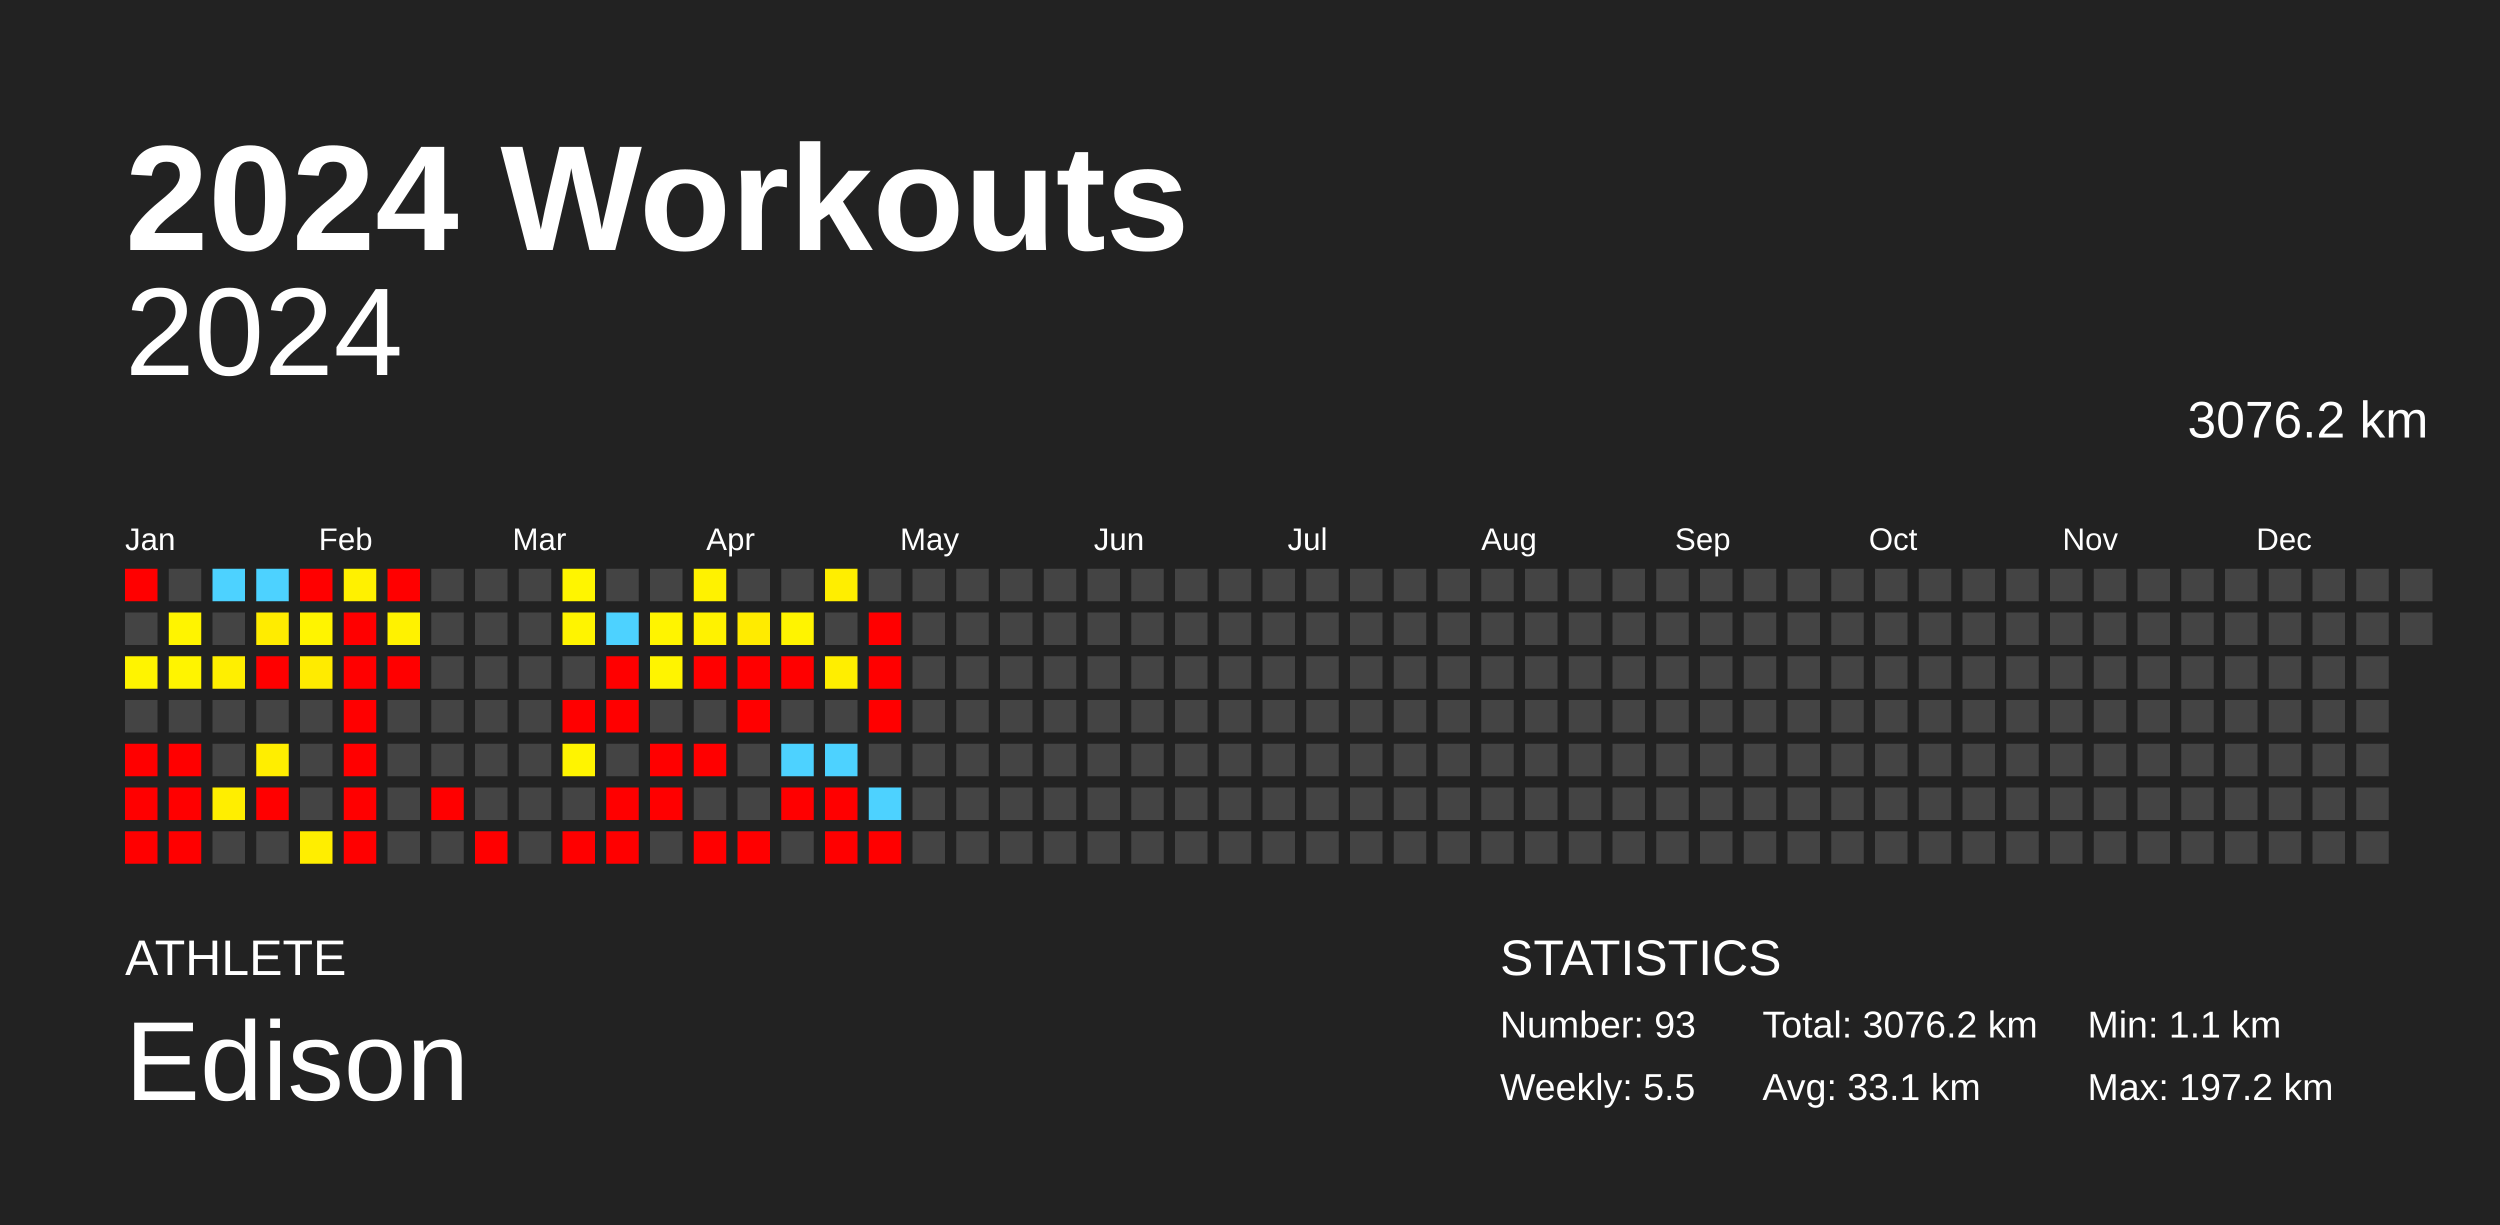
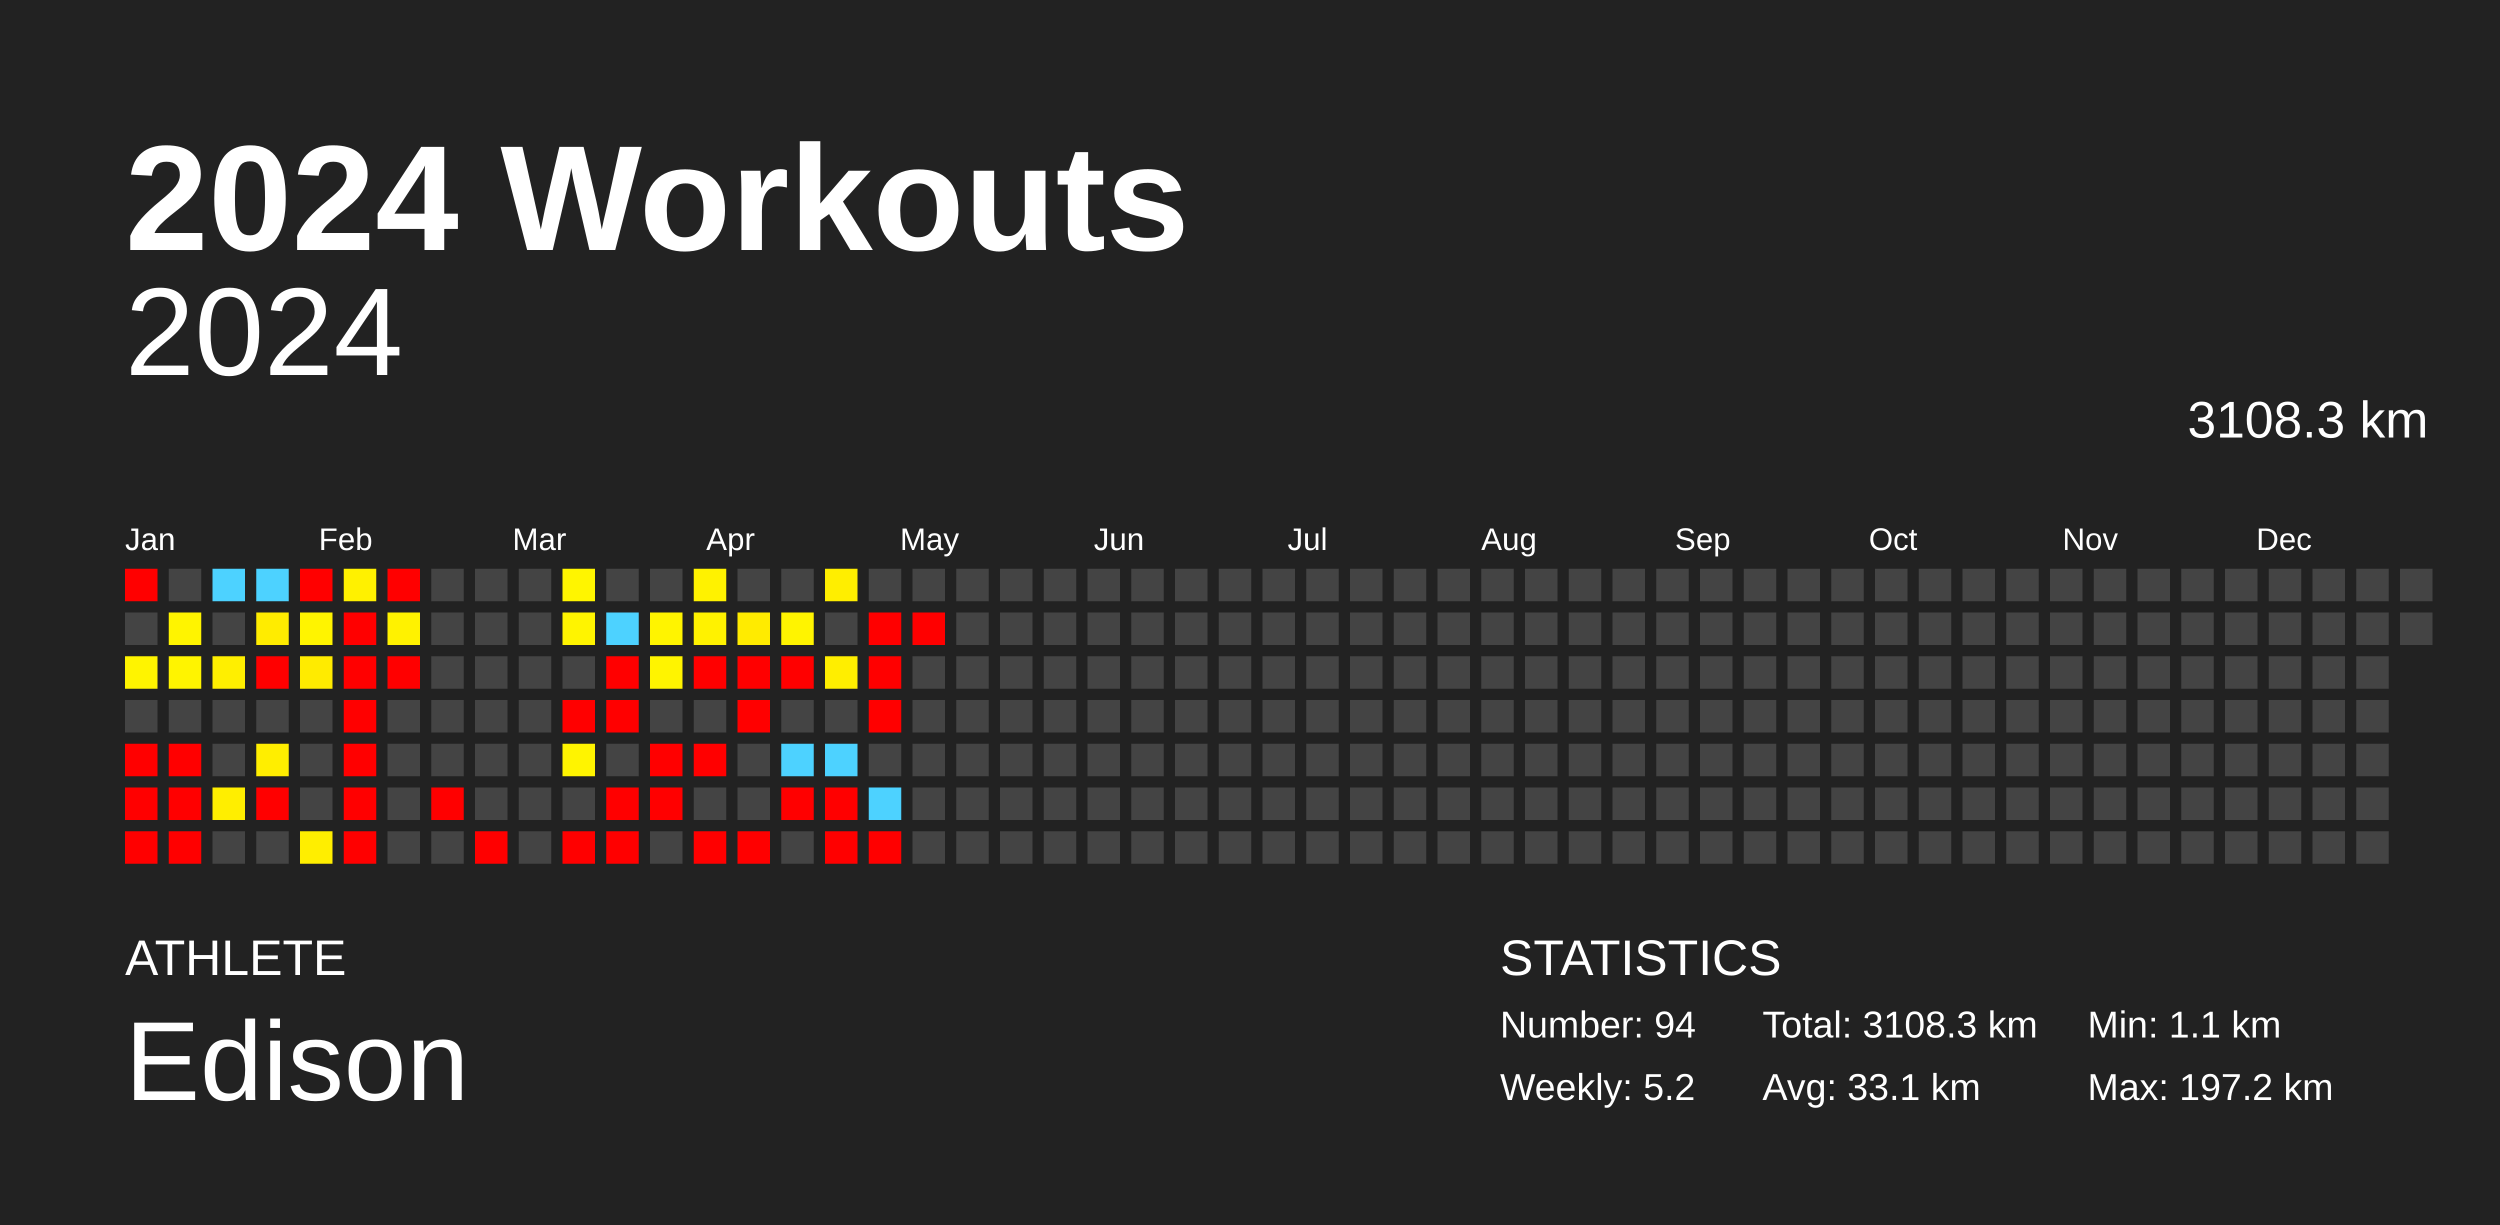
<svg xmlns="http://www.w3.org/2000/svg" baseProfile="full" height="98mm" version="1.1" viewBox="0,0,200,98" width="200mm">
  <defs />
  <rect fill="#222222" height="98" width="200" x="0" y="0" />
  <text fill="#FFFFFF" style="font-size:12px; font-family:Arial; font-weight:bold;" x="10" y="20">2024 Workouts</text>
  <text fill="#FFFFFF" style="font-size:4px; font-family:Arial" x="10" y="78">ATHLETE</text>
  <text fill="#FFFFFF" style="font-size:9px; font-family:Arial" x="10" y="88">Edison</text>
  <text fill="#FFFFFF" style="font-size:4px; font-family:Arial" x="120" y="78">STATISTICS</text>
-   <text fill="#FFFFFF" style="font-size:3px; font-family:Arial" x="120" y="83">Number: 93</text>
-   <text fill="#FFFFFF" style="font-size:3px; font-family:Arial" x="120" y="88">Weekly: 5.5</text>
-   <text fill="#FFFFFF" style="font-size:3px; font-family:Arial" x="141" y="83">Total: 3076.2 km</text>
+   <text fill="#FFFFFF" style="font-size:3px; font-family:Arial" x="120" y="83">Number: 94</text>
+   <text fill="#FFFFFF" style="font-size:3px; font-family:Arial" x="120" y="88">Weekly: 5.2</text>
+   <text fill="#FFFFFF" style="font-size:3px; font-family:Arial" x="141" y="83">Total: 3108.3 km</text>
  <text fill="#FFFFFF" style="font-size:3px; font-family:Arial" x="141" y="88">Avg: 33.1 km</text>
  <text fill="#FFFFFF" style="font-size:3px; font-family:Arial" x="167" y="83">Min: 1.1 km</text>
  <text fill="#FFFFFF" style="font-size:3px; font-family:Arial" x="167" y="88">Max: 197.2 km</text>
  <text alignment-baseline="hanging" fill="#FFFFFF" style="font-size:10.0px; font-family:Arial;" x="10" y="30">2024</text>
-   <text alignment-baseline="hanging" fill="#FFFFFF" style="font-size:4.125px; font-family:Arial;" x="175" y="35">3076.2 km</text>
+   <text alignment-baseline="hanging" fill="#FFFFFF" style="font-size:4.125px; font-family:Arial;" x="175" y="35">3108.3 km</text>
  <text fill="#FFFFFF" style="font-size:2.5px; font-family:Arial" x="10.0" y="44">Jan</text>
  <text fill="#FFFFFF" style="font-size:2.5px; font-family:Arial" x="25.5" y="44">Feb</text>
  <text fill="#FFFFFF" style="font-size:2.5px; font-family:Arial" x="41.0" y="44">Mar</text>
  <text fill="#FFFFFF" style="font-size:2.5px; font-family:Arial" x="56.5" y="44">Apr</text>
  <text fill="#FFFFFF" style="font-size:2.5px; font-family:Arial" x="72.0" y="44">May</text>
  <text fill="#FFFFFF" style="font-size:2.5px; font-family:Arial" x="87.5" y="44">Jun</text>
  <text fill="#FFFFFF" style="font-size:2.5px; font-family:Arial" x="103.0" y="44">Jul</text>
  <text fill="#FFFFFF" style="font-size:2.5px; font-family:Arial" x="118.5" y="44">Aug</text>
  <text fill="#FFFFFF" style="font-size:2.5px; font-family:Arial" x="134.0" y="44">Sep</text>
  <text fill="#FFFFFF" style="font-size:2.5px; font-family:Arial" x="149.5" y="44">Oct</text>
  <text fill="#FFFFFF" style="font-size:2.5px; font-family:Arial" x="165.0" y="44">Nov</text>
  <text fill="#FFFFFF" style="font-size:2.5px; font-family:Arial" x="180.5" y="44">Dec</text>
  <rect fill="red" height="2.6" width="2.6" x="10.0" y="45.5" />
  <rect fill="#444444" height="2.6" width="2.6" x="10.0" y="49.0" />
  <rect fill="#fff400" height="2.6" width="2.6" x="10.0" y="52.5" />
  <rect fill="#444444" height="2.6" width="2.6" x="10.0" y="56.0" />
  <rect fill="red" height="2.6" width="2.6" x="10.0" y="59.5" />
  <rect fill="red" height="2.6" width="2.6" x="10.0" y="63.0" />
  <rect fill="red" height="2.6" width="2.6" x="10.0" y="66.5" />
  <rect fill="#444444" height="2.6" width="2.6" x="13.5" y="45.5" />
  <rect fill="#fff400" height="2.6" width="2.6" x="13.5" y="49.0" />
  <rect fill="#fff400" height="2.6" width="2.6" x="13.5" y="52.5" />
  <rect fill="#444444" height="2.6" width="2.6" x="13.5" y="56.0" />
  <rect fill="red" height="2.6" width="2.6" x="13.5" y="59.5" />
  <rect fill="red" height="2.6" width="2.6" x="13.5" y="63.0" />
  <rect fill="red" height="2.6" width="2.6" x="13.5" y="66.5" />
  <rect fill="#4dd2ff" height="2.6" width="2.6" x="17.0" y="45.5" />
  <rect fill="#444444" height="2.6" width="2.6" x="17.0" y="49.0" />
  <rect fill="#ffef00" height="2.6" width="2.6" x="17.0" y="52.5" />
  <rect fill="#444444" height="2.6" width="2.6" x="17.0" y="56.0" />
  <rect fill="#444444" height="2.6" width="2.6" x="17.0" y="59.5" />
  <rect fill="#ffee00" height="2.6" width="2.6" x="17.0" y="63.0" />
  <rect fill="#444444" height="2.6" width="2.6" x="17.0" y="66.5" />
  <rect fill="#4dd2ff" height="2.6" width="2.6" x="20.5" y="45.5" />
  <rect fill="#ffec00" height="2.6" width="2.6" x="20.5" y="49.0" />
  <rect fill="red" height="2.6" width="2.6" x="20.5" y="52.5" />
  <rect fill="#444444" height="2.6" width="2.6" x="20.5" y="56.0" />
  <rect fill="#ffee00" height="2.6" width="2.6" x="20.5" y="59.5" />
  <rect fill="red" height="2.6" width="2.6" x="20.5" y="63.0" />
  <rect fill="#444444" height="2.6" width="2.6" x="20.5" y="66.5" />
  <rect fill="red" height="2.6" width="2.6" x="24.0" y="45.5" />
  <rect fill="#fff400" height="2.6" width="2.6" x="24.0" y="49.0" />
  <rect fill="#ffeb00" height="2.6" width="2.6" x="24.0" y="52.5" />
  <rect fill="#444444" height="2.6" width="2.6" x="24.0" y="56.0" />
  <rect fill="#444444" height="2.6" width="2.6" x="24.0" y="59.5" />
  <rect fill="#444444" height="2.6" width="2.6" x="24.0" y="63.0" />
  <rect fill="#ffee00" height="2.6" width="2.6" x="24.0" y="66.5" />
  <rect fill="#fff100" height="2.6" width="2.6" x="27.5" y="45.5" />
  <rect fill="red" height="2.6" width="2.6" x="27.5" y="49.0" />
  <rect fill="red" height="2.6" width="2.6" x="27.5" y="52.5" />
  <rect fill="red" height="2.6" width="2.6" x="27.5" y="56.0" />
  <rect fill="red" height="2.6" width="2.6" x="27.5" y="59.5" />
  <rect fill="red" height="2.6" width="2.6" x="27.5" y="63.0" />
  <rect fill="red" height="2.6" width="2.6" x="27.5" y="66.5" />
  <rect fill="red" height="2.6" width="2.6" x="31.0" y="45.5" />
  <rect fill="#fff200" height="2.6" width="2.6" x="31.0" y="49.0" />
  <rect fill="red" height="2.6" width="2.6" x="31.0" y="52.5" />
  <rect fill="#444444" height="2.6" width="2.6" x="31.0" y="56.0" />
  <rect fill="#444444" height="2.6" width="2.6" x="31.0" y="59.5" />
  <rect fill="#444444" height="2.6" width="2.6" x="31.0" y="63.0" />
  <rect fill="#444444" height="2.6" width="2.6" x="31.0" y="66.5" />
  <rect fill="#444444" height="2.6" width="2.6" x="34.5" y="45.5" />
  <rect fill="#444444" height="2.6" width="2.6" x="34.5" y="49.0" />
  <rect fill="#444444" height="2.6" width="2.6" x="34.5" y="52.5" />
  <rect fill="#444444" height="2.6" width="2.6" x="34.5" y="56.0" />
  <rect fill="#444444" height="2.6" width="2.6" x="34.5" y="59.5" />
  <rect fill="red" height="2.6" width="2.6" x="34.5" y="63.0" />
  <rect fill="#444444" height="2.6" width="2.6" x="34.5" y="66.5" />
  <rect fill="#444444" height="2.6" width="2.6" x="38.0" y="45.5" />
  <rect fill="#444444" height="2.6" width="2.6" x="38.0" y="49.0" />
  <rect fill="#444444" height="2.6" width="2.6" x="38.0" y="52.5" />
  <rect fill="#444444" height="2.6" width="2.6" x="38.0" y="56.0" />
  <rect fill="#444444" height="2.6" width="2.6" x="38.0" y="59.5" />
  <rect fill="#444444" height="2.6" width="2.6" x="38.0" y="63.0" />
  <rect fill="red" height="2.6" width="2.6" x="38.0" y="66.5" />
  <rect fill="#444444" height="2.6" width="2.6" x="41.5" y="45.5" />
  <rect fill="#444444" height="2.6" width="2.6" x="41.5" y="49.0" />
  <rect fill="#444444" height="2.6" width="2.6" x="41.5" y="52.5" />
  <rect fill="#444444" height="2.6" width="2.6" x="41.5" y="56.0" />
  <rect fill="#444444" height="2.6" width="2.6" x="41.5" y="59.5" />
  <rect fill="#444444" height="2.6" width="2.6" x="41.5" y="63.0" />
  <rect fill="#444444" height="2.6" width="2.6" x="41.5" y="66.5" />
  <rect fill="#fff500" height="2.6" width="2.6" x="45.0" y="45.5" />
  <rect fill="#fff400" height="2.6" width="2.6" x="45.0" y="49.0" />
  <rect fill="#444444" height="2.6" width="2.6" x="45.0" y="52.5" />
  <rect fill="red" height="2.6" width="2.6" x="45.0" y="56.0" />
  <rect fill="#fff400" height="2.6" width="2.6" x="45.0" y="59.5" />
  <rect fill="#444444" height="2.6" width="2.6" x="45.0" y="63.0" />
  <rect fill="red" height="2.6" width="2.6" x="45.0" y="66.5" />
  <rect fill="#444444" height="2.6" width="2.6" x="48.5" y="45.5" />
  <rect fill="#4dd2ff" height="2.6" width="2.6" x="48.5" y="49.0" />
  <rect fill="red" height="2.6" width="2.6" x="48.5" y="52.5" />
  <rect fill="red" height="2.6" width="2.6" x="48.5" y="56.0" />
  <rect fill="#444444" height="2.6" width="2.6" x="48.5" y="59.5" />
  <rect fill="red" height="2.6" width="2.6" x="48.5" y="63.0" />
  <rect fill="red" height="2.6" width="2.6" x="48.5" y="66.5" />
  <rect fill="#444444" height="2.6" width="2.6" x="52.0" y="45.5" />
  <rect fill="#fff400" height="2.6" width="2.6" x="52.0" y="49.0" />
  <rect fill="#fff400" height="2.6" width="2.6" x="52.0" y="52.5" />
  <rect fill="#444444" height="2.6" width="2.6" x="52.0" y="56.0" />
  <rect fill="red" height="2.6" width="2.6" x="52.0" y="59.5" />
  <rect fill="red" height="2.6" width="2.6" x="52.0" y="63.0" />
  <rect fill="#444444" height="2.6" width="2.6" x="52.0" y="66.5" />
  <rect fill="#fff200" height="2.6" width="2.6" x="55.5" y="45.5" />
  <rect fill="#fff200" height="2.6" width="2.6" x="55.5" y="49.0" />
  <rect fill="red" height="2.6" width="2.6" x="55.5" y="52.5" />
  <rect fill="#444444" height="2.6" width="2.6" x="55.5" y="56.0" />
  <rect fill="red" height="2.6" width="2.6" x="55.5" y="59.5" />
  <rect fill="#444444" height="2.6" width="2.6" x="55.5" y="63.0" />
  <rect fill="red" height="2.6" width="2.6" x="55.5" y="66.5" />
  <rect fill="#444444" height="2.6" width="2.6" x="59.0" y="45.5" />
  <rect fill="#ffeb00" height="2.6" width="2.6" x="59.0" y="49.0" />
  <rect fill="red" height="2.6" width="2.6" x="59.0" y="52.5" />
  <rect fill="red" height="2.6" width="2.6" x="59.0" y="56.0" />
  <rect fill="#444444" height="2.6" width="2.6" x="59.0" y="59.5" />
  <rect fill="#444444" height="2.6" width="2.6" x="59.0" y="63.0" />
  <rect fill="red" height="2.6" width="2.6" x="59.0" y="66.5" />
  <rect fill="#444444" height="2.6" width="2.6" x="62.5" y="45.5" />
  <rect fill="#fff400" height="2.6" width="2.6" x="62.5" y="49.0" />
  <rect fill="red" height="2.6" width="2.6" x="62.5" y="52.5" />
  <rect fill="#444444" height="2.6" width="2.6" x="62.5" y="56.0" />
  <rect fill="#4dd2ff" height="2.6" width="2.6" x="62.5" y="59.5" />
  <rect fill="red" height="2.6" width="2.6" x="62.5" y="63.0" />
  <rect fill="#444444" height="2.6" width="2.6" x="62.5" y="66.5" />
  <rect fill="#ffee00" height="2.6" width="2.6" x="66.0" y="45.5" />
  <rect fill="#444444" height="2.6" width="2.6" x="66.0" y="49.0" />
  <rect fill="#ffee00" height="2.6" width="2.6" x="66.0" y="52.5" />
  <rect fill="#444444" height="2.6" width="2.6" x="66.0" y="56.0" />
  <rect fill="#4dd2ff" height="2.6" width="2.6" x="66.0" y="59.5" />
  <rect fill="red" height="2.6" width="2.6" x="66.0" y="63.0" />
  <rect fill="red" height="2.6" width="2.6" x="66.0" y="66.5" />
  <rect fill="#444444" height="2.6" width="2.6" x="69.5" y="45.5" />
  <rect fill="red" height="2.6" width="2.6" x="69.5" y="49.0" />
  <rect fill="red" height="2.6" width="2.6" x="69.5" y="52.5" />
  <rect fill="red" height="2.6" width="2.6" x="69.5" y="56.0" />
  <rect fill="#444444" height="2.6" width="2.6" x="69.5" y="59.5" />
  <rect fill="#4dd2ff" height="2.6" width="2.6" x="69.5" y="63.0" />
  <rect fill="red" height="2.6" width="2.6" x="69.5" y="66.5" />
  <rect fill="#444444" height="2.6" width="2.6" x="73.0" y="45.5" />
-   <rect fill="#444444" height="2.6" width="2.6" x="73.0" y="49.0" />
+   <rect fill="red" height="2.6" width="2.6" x="73.0" y="49.0" />
  <rect fill="#444444" height="2.6" width="2.6" x="73.0" y="52.5" />
  <rect fill="#444444" height="2.6" width="2.6" x="73.0" y="56.0" />
  <rect fill="#444444" height="2.6" width="2.6" x="73.0" y="59.5" />
  <rect fill="#444444" height="2.6" width="2.6" x="73.0" y="63.0" />
  <rect fill="#444444" height="2.6" width="2.6" x="73.0" y="66.5" />
  <rect fill="#444444" height="2.6" width="2.6" x="76.5" y="45.5" />
  <rect fill="#444444" height="2.6" width="2.6" x="76.5" y="49.0" />
  <rect fill="#444444" height="2.6" width="2.6" x="76.5" y="52.5" />
  <rect fill="#444444" height="2.6" width="2.6" x="76.5" y="56.0" />
  <rect fill="#444444" height="2.6" width="2.6" x="76.5" y="59.5" />
  <rect fill="#444444" height="2.6" width="2.6" x="76.5" y="63.0" />
  <rect fill="#444444" height="2.6" width="2.6" x="76.5" y="66.5" />
  <rect fill="#444444" height="2.6" width="2.6" x="80.0" y="45.5" />
  <rect fill="#444444" height="2.6" width="2.6" x="80.0" y="49.0" />
  <rect fill="#444444" height="2.6" width="2.6" x="80.0" y="52.5" />
  <rect fill="#444444" height="2.6" width="2.6" x="80.0" y="56.0" />
  <rect fill="#444444" height="2.6" width="2.6" x="80.0" y="59.5" />
  <rect fill="#444444" height="2.6" width="2.6" x="80.0" y="63.0" />
  <rect fill="#444444" height="2.6" width="2.6" x="80.0" y="66.5" />
  <rect fill="#444444" height="2.6" width="2.6" x="83.5" y="45.5" />
  <rect fill="#444444" height="2.6" width="2.6" x="83.5" y="49.0" />
  <rect fill="#444444" height="2.6" width="2.6" x="83.5" y="52.5" />
  <rect fill="#444444" height="2.6" width="2.6" x="83.5" y="56.0" />
  <rect fill="#444444" height="2.6" width="2.6" x="83.5" y="59.5" />
  <rect fill="#444444" height="2.6" width="2.6" x="83.5" y="63.0" />
  <rect fill="#444444" height="2.6" width="2.6" x="83.5" y="66.5" />
  <rect fill="#444444" height="2.6" width="2.6" x="87.0" y="45.5" />
  <rect fill="#444444" height="2.6" width="2.6" x="87.0" y="49.0" />
  <rect fill="#444444" height="2.6" width="2.6" x="87.0" y="52.5" />
  <rect fill="#444444" height="2.6" width="2.6" x="87.0" y="56.0" />
  <rect fill="#444444" height="2.6" width="2.6" x="87.0" y="59.5" />
  <rect fill="#444444" height="2.6" width="2.6" x="87.0" y="63.0" />
  <rect fill="#444444" height="2.6" width="2.6" x="87.0" y="66.5" />
  <rect fill="#444444" height="2.6" width="2.6" x="90.5" y="45.5" />
  <rect fill="#444444" height="2.6" width="2.6" x="90.5" y="49.0" />
  <rect fill="#444444" height="2.6" width="2.6" x="90.5" y="52.5" />
  <rect fill="#444444" height="2.6" width="2.6" x="90.5" y="56.0" />
  <rect fill="#444444" height="2.6" width="2.6" x="90.5" y="59.5" />
  <rect fill="#444444" height="2.6" width="2.6" x="90.5" y="63.0" />
  <rect fill="#444444" height="2.6" width="2.6" x="90.5" y="66.5" />
  <rect fill="#444444" height="2.6" width="2.6" x="94.0" y="45.5" />
  <rect fill="#444444" height="2.6" width="2.6" x="94.0" y="49.0" />
  <rect fill="#444444" height="2.6" width="2.6" x="94.0" y="52.5" />
  <rect fill="#444444" height="2.6" width="2.6" x="94.0" y="56.0" />
  <rect fill="#444444" height="2.6" width="2.6" x="94.0" y="59.5" />
  <rect fill="#444444" height="2.6" width="2.6" x="94.0" y="63.0" />
  <rect fill="#444444" height="2.6" width="2.6" x="94.0" y="66.5" />
  <rect fill="#444444" height="2.6" width="2.6" x="97.5" y="45.5" />
  <rect fill="#444444" height="2.6" width="2.6" x="97.5" y="49.0" />
  <rect fill="#444444" height="2.6" width="2.6" x="97.5" y="52.5" />
  <rect fill="#444444" height="2.6" width="2.6" x="97.5" y="56.0" />
  <rect fill="#444444" height="2.6" width="2.6" x="97.5" y="59.5" />
  <rect fill="#444444" height="2.6" width="2.6" x="97.5" y="63.0" />
  <rect fill="#444444" height="2.6" width="2.6" x="97.5" y="66.5" />
  <rect fill="#444444" height="2.6" width="2.6" x="101.0" y="45.5" />
  <rect fill="#444444" height="2.6" width="2.6" x="101.0" y="49.0" />
  <rect fill="#444444" height="2.6" width="2.6" x="101.0" y="52.5" />
  <rect fill="#444444" height="2.6" width="2.6" x="101.0" y="56.0" />
  <rect fill="#444444" height="2.6" width="2.6" x="101.0" y="59.5" />
  <rect fill="#444444" height="2.6" width="2.6" x="101.0" y="63.0" />
  <rect fill="#444444" height="2.6" width="2.6" x="101.0" y="66.5" />
  <rect fill="#444444" height="2.6" width="2.6" x="104.5" y="45.5" />
  <rect fill="#444444" height="2.6" width="2.6" x="104.5" y="49.0" />
  <rect fill="#444444" height="2.6" width="2.6" x="104.5" y="52.5" />
  <rect fill="#444444" height="2.6" width="2.6" x="104.5" y="56.0" />
  <rect fill="#444444" height="2.6" width="2.6" x="104.5" y="59.5" />
  <rect fill="#444444" height="2.6" width="2.6" x="104.5" y="63.0" />
  <rect fill="#444444" height="2.6" width="2.6" x="104.5" y="66.5" />
  <rect fill="#444444" height="2.6" width="2.6" x="108.0" y="45.5" />
  <rect fill="#444444" height="2.6" width="2.6" x="108.0" y="49.0" />
  <rect fill="#444444" height="2.6" width="2.6" x="108.0" y="52.5" />
  <rect fill="#444444" height="2.6" width="2.6" x="108.0" y="56.0" />
  <rect fill="#444444" height="2.6" width="2.6" x="108.0" y="59.5" />
  <rect fill="#444444" height="2.6" width="2.6" x="108.0" y="63.0" />
  <rect fill="#444444" height="2.6" width="2.6" x="108.0" y="66.5" />
  <rect fill="#444444" height="2.6" width="2.6" x="111.5" y="45.5" />
  <rect fill="#444444" height="2.6" width="2.6" x="111.5" y="49.0" />
  <rect fill="#444444" height="2.6" width="2.6" x="111.5" y="52.5" />
  <rect fill="#444444" height="2.6" width="2.6" x="111.5" y="56.0" />
  <rect fill="#444444" height="2.6" width="2.6" x="111.5" y="59.5" />
  <rect fill="#444444" height="2.6" width="2.6" x="111.5" y="63.0" />
  <rect fill="#444444" height="2.6" width="2.6" x="111.5" y="66.5" />
  <rect fill="#444444" height="2.6" width="2.6" x="115.0" y="45.5" />
  <rect fill="#444444" height="2.6" width="2.6" x="115.0" y="49.0" />
  <rect fill="#444444" height="2.6" width="2.6" x="115.0" y="52.5" />
  <rect fill="#444444" height="2.6" width="2.6" x="115.0" y="56.0" />
  <rect fill="#444444" height="2.6" width="2.6" x="115.0" y="59.5" />
  <rect fill="#444444" height="2.6" width="2.6" x="115.0" y="63.0" />
  <rect fill="#444444" height="2.6" width="2.6" x="115.0" y="66.5" />
  <rect fill="#444444" height="2.6" width="2.6" x="118.5" y="45.5" />
  <rect fill="#444444" height="2.6" width="2.6" x="118.5" y="49.0" />
  <rect fill="#444444" height="2.6" width="2.6" x="118.5" y="52.5" />
  <rect fill="#444444" height="2.6" width="2.6" x="118.5" y="56.0" />
  <rect fill="#444444" height="2.6" width="2.6" x="118.5" y="59.5" />
  <rect fill="#444444" height="2.6" width="2.6" x="118.5" y="63.0" />
  <rect fill="#444444" height="2.6" width="2.6" x="118.5" y="66.5" />
  <rect fill="#444444" height="2.6" width="2.6" x="122.0" y="45.5" />
  <rect fill="#444444" height="2.6" width="2.6" x="122.0" y="49.0" />
  <rect fill="#444444" height="2.6" width="2.6" x="122.0" y="52.5" />
  <rect fill="#444444" height="2.6" width="2.6" x="122.0" y="56.0" />
  <rect fill="#444444" height="2.6" width="2.6" x="122.0" y="59.5" />
  <rect fill="#444444" height="2.6" width="2.6" x="122.0" y="63.0" />
  <rect fill="#444444" height="2.6" width="2.6" x="122.0" y="66.5" />
  <rect fill="#444444" height="2.6" width="2.6" x="125.5" y="45.5" />
  <rect fill="#444444" height="2.6" width="2.6" x="125.5" y="49.0" />
  <rect fill="#444444" height="2.6" width="2.6" x="125.5" y="52.5" />
  <rect fill="#444444" height="2.6" width="2.6" x="125.5" y="56.0" />
  <rect fill="#444444" height="2.6" width="2.6" x="125.5" y="59.5" />
  <rect fill="#444444" height="2.6" width="2.6" x="125.5" y="63.0" />
  <rect fill="#444444" height="2.6" width="2.6" x="125.5" y="66.5" />
  <rect fill="#444444" height="2.6" width="2.6" x="129.0" y="45.5" />
  <rect fill="#444444" height="2.6" width="2.6" x="129.0" y="49.0" />
  <rect fill="#444444" height="2.6" width="2.6" x="129.0" y="52.5" />
  <rect fill="#444444" height="2.6" width="2.6" x="129.0" y="56.0" />
  <rect fill="#444444" height="2.6" width="2.6" x="129.0" y="59.5" />
  <rect fill="#444444" height="2.6" width="2.6" x="129.0" y="63.0" />
  <rect fill="#444444" height="2.6" width="2.6" x="129.0" y="66.5" />
  <rect fill="#444444" height="2.6" width="2.6" x="132.5" y="45.5" />
  <rect fill="#444444" height="2.6" width="2.6" x="132.5" y="49.0" />
  <rect fill="#444444" height="2.6" width="2.6" x="132.5" y="52.5" />
  <rect fill="#444444" height="2.6" width="2.6" x="132.5" y="56.0" />
  <rect fill="#444444" height="2.6" width="2.6" x="132.5" y="59.5" />
  <rect fill="#444444" height="2.6" width="2.6" x="132.5" y="63.0" />
  <rect fill="#444444" height="2.6" width="2.6" x="132.5" y="66.5" />
  <rect fill="#444444" height="2.6" width="2.6" x="136.0" y="45.5" />
  <rect fill="#444444" height="2.6" width="2.6" x="136.0" y="49.0" />
  <rect fill="#444444" height="2.6" width="2.6" x="136.0" y="52.5" />
  <rect fill="#444444" height="2.6" width="2.6" x="136.0" y="56.0" />
  <rect fill="#444444" height="2.6" width="2.6" x="136.0" y="59.5" />
  <rect fill="#444444" height="2.6" width="2.6" x="136.0" y="63.0" />
  <rect fill="#444444" height="2.6" width="2.6" x="136.0" y="66.5" />
  <rect fill="#444444" height="2.6" width="2.6" x="139.5" y="45.5" />
  <rect fill="#444444" height="2.6" width="2.6" x="139.5" y="49.0" />
  <rect fill="#444444" height="2.6" width="2.6" x="139.5" y="52.5" />
  <rect fill="#444444" height="2.6" width="2.6" x="139.5" y="56.0" />
  <rect fill="#444444" height="2.6" width="2.6" x="139.5" y="59.5" />
  <rect fill="#444444" height="2.6" width="2.6" x="139.5" y="63.0" />
  <rect fill="#444444" height="2.6" width="2.6" x="139.5" y="66.5" />
  <rect fill="#444444" height="2.6" width="2.6" x="143.0" y="45.5" />
  <rect fill="#444444" height="2.6" width="2.6" x="143.0" y="49.0" />
  <rect fill="#444444" height="2.6" width="2.6" x="143.0" y="52.5" />
  <rect fill="#444444" height="2.6" width="2.6" x="143.0" y="56.0" />
  <rect fill="#444444" height="2.6" width="2.6" x="143.0" y="59.5" />
  <rect fill="#444444" height="2.6" width="2.6" x="143.0" y="63.0" />
  <rect fill="#444444" height="2.6" width="2.6" x="143.0" y="66.5" />
  <rect fill="#444444" height="2.6" width="2.6" x="146.5" y="45.5" />
  <rect fill="#444444" height="2.6" width="2.6" x="146.5" y="49.0" />
  <rect fill="#444444" height="2.6" width="2.6" x="146.5" y="52.5" />
  <rect fill="#444444" height="2.6" width="2.6" x="146.5" y="56.0" />
  <rect fill="#444444" height="2.6" width="2.6" x="146.5" y="59.5" />
  <rect fill="#444444" height="2.6" width="2.6" x="146.5" y="63.0" />
  <rect fill="#444444" height="2.6" width="2.6" x="146.5" y="66.5" />
  <rect fill="#444444" height="2.6" width="2.6" x="150.0" y="45.5" />
  <rect fill="#444444" height="2.6" width="2.6" x="150.0" y="49.0" />
  <rect fill="#444444" height="2.6" width="2.6" x="150.0" y="52.5" />
  <rect fill="#444444" height="2.6" width="2.6" x="150.0" y="56.0" />
  <rect fill="#444444" height="2.6" width="2.6" x="150.0" y="59.5" />
  <rect fill="#444444" height="2.6" width="2.6" x="150.0" y="63.0" />
  <rect fill="#444444" height="2.6" width="2.6" x="150.0" y="66.5" />
  <rect fill="#444444" height="2.6" width="2.6" x="153.5" y="45.5" />
  <rect fill="#444444" height="2.6" width="2.6" x="153.5" y="49.0" />
  <rect fill="#444444" height="2.6" width="2.6" x="153.5" y="52.5" />
  <rect fill="#444444" height="2.6" width="2.6" x="153.5" y="56.0" />
  <rect fill="#444444" height="2.6" width="2.6" x="153.5" y="59.5" />
  <rect fill="#444444" height="2.6" width="2.6" x="153.5" y="63.0" />
  <rect fill="#444444" height="2.6" width="2.6" x="153.5" y="66.5" />
  <rect fill="#444444" height="2.6" width="2.6" x="157.0" y="45.5" />
  <rect fill="#444444" height="2.6" width="2.6" x="157.0" y="49.0" />
  <rect fill="#444444" height="2.6" width="2.6" x="157.0" y="52.5" />
  <rect fill="#444444" height="2.6" width="2.6" x="157.0" y="56.0" />
  <rect fill="#444444" height="2.6" width="2.6" x="157.0" y="59.5" />
  <rect fill="#444444" height="2.6" width="2.6" x="157.0" y="63.0" />
  <rect fill="#444444" height="2.6" width="2.6" x="157.0" y="66.5" />
  <rect fill="#444444" height="2.6" width="2.6" x="160.5" y="45.5" />
  <rect fill="#444444" height="2.6" width="2.6" x="160.5" y="49.0" />
  <rect fill="#444444" height="2.6" width="2.6" x="160.5" y="52.5" />
  <rect fill="#444444" height="2.6" width="2.6" x="160.5" y="56.0" />
  <rect fill="#444444" height="2.6" width="2.6" x="160.5" y="59.5" />
  <rect fill="#444444" height="2.6" width="2.6" x="160.5" y="63.0" />
  <rect fill="#444444" height="2.6" width="2.6" x="160.5" y="66.5" />
  <rect fill="#444444" height="2.6" width="2.6" x="164.0" y="45.5" />
  <rect fill="#444444" height="2.6" width="2.6" x="164.0" y="49.0" />
  <rect fill="#444444" height="2.6" width="2.6" x="164.0" y="52.5" />
  <rect fill="#444444" height="2.6" width="2.6" x="164.0" y="56.0" />
  <rect fill="#444444" height="2.6" width="2.6" x="164.0" y="59.5" />
  <rect fill="#444444" height="2.6" width="2.6" x="164.0" y="63.0" />
  <rect fill="#444444" height="2.6" width="2.6" x="164.0" y="66.5" />
  <rect fill="#444444" height="2.6" width="2.6" x="167.5" y="45.5" />
  <rect fill="#444444" height="2.6" width="2.6" x="167.5" y="49.0" />
  <rect fill="#444444" height="2.6" width="2.6" x="167.5" y="52.5" />
  <rect fill="#444444" height="2.6" width="2.6" x="167.5" y="56.0" />
  <rect fill="#444444" height="2.6" width="2.6" x="167.5" y="59.5" />
  <rect fill="#444444" height="2.6" width="2.6" x="167.5" y="63.0" />
  <rect fill="#444444" height="2.6" width="2.6" x="167.5" y="66.5" />
  <rect fill="#444444" height="2.6" width="2.6" x="171.0" y="45.5" />
  <rect fill="#444444" height="2.6" width="2.6" x="171.0" y="49.0" />
  <rect fill="#444444" height="2.6" width="2.6" x="171.0" y="52.5" />
  <rect fill="#444444" height="2.6" width="2.6" x="171.0" y="56.0" />
  <rect fill="#444444" height="2.6" width="2.6" x="171.0" y="59.5" />
  <rect fill="#444444" height="2.6" width="2.6" x="171.0" y="63.0" />
  <rect fill="#444444" height="2.6" width="2.6" x="171.0" y="66.5" />
  <rect fill="#444444" height="2.6" width="2.6" x="174.5" y="45.5" />
  <rect fill="#444444" height="2.6" width="2.6" x="174.5" y="49.0" />
  <rect fill="#444444" height="2.6" width="2.6" x="174.5" y="52.5" />
  <rect fill="#444444" height="2.6" width="2.6" x="174.5" y="56.0" />
  <rect fill="#444444" height="2.6" width="2.6" x="174.5" y="59.5" />
  <rect fill="#444444" height="2.6" width="2.6" x="174.5" y="63.0" />
  <rect fill="#444444" height="2.6" width="2.6" x="174.5" y="66.5" />
  <rect fill="#444444" height="2.6" width="2.6" x="178.0" y="45.5" />
  <rect fill="#444444" height="2.6" width="2.6" x="178.0" y="49.0" />
  <rect fill="#444444" height="2.6" width="2.6" x="178.0" y="52.5" />
  <rect fill="#444444" height="2.6" width="2.6" x="178.0" y="56.0" />
  <rect fill="#444444" height="2.6" width="2.6" x="178.0" y="59.5" />
  <rect fill="#444444" height="2.6" width="2.6" x="178.0" y="63.0" />
  <rect fill="#444444" height="2.6" width="2.6" x="178.0" y="66.5" />
  <rect fill="#444444" height="2.6" width="2.6" x="181.5" y="45.5" />
  <rect fill="#444444" height="2.6" width="2.6" x="181.5" y="49.0" />
  <rect fill="#444444" height="2.6" width="2.6" x="181.5" y="52.5" />
  <rect fill="#444444" height="2.6" width="2.6" x="181.5" y="56.0" />
  <rect fill="#444444" height="2.6" width="2.6" x="181.5" y="59.5" />
  <rect fill="#444444" height="2.6" width="2.6" x="181.5" y="63.0" />
  <rect fill="#444444" height="2.6" width="2.6" x="181.5" y="66.5" />
  <rect fill="#444444" height="2.6" width="2.6" x="185.0" y="45.5" />
  <rect fill="#444444" height="2.6" width="2.6" x="185.0" y="49.0" />
  <rect fill="#444444" height="2.6" width="2.6" x="185.0" y="52.5" />
  <rect fill="#444444" height="2.6" width="2.6" x="185.0" y="56.0" />
  <rect fill="#444444" height="2.6" width="2.6" x="185.0" y="59.5" />
  <rect fill="#444444" height="2.6" width="2.6" x="185.0" y="63.0" />
  <rect fill="#444444" height="2.6" width="2.6" x="185.0" y="66.5" />
  <rect fill="#444444" height="2.6" width="2.6" x="188.5" y="45.5" />
  <rect fill="#444444" height="2.6" width="2.6" x="188.5" y="49.0" />
  <rect fill="#444444" height="2.6" width="2.6" x="188.5" y="52.5" />
  <rect fill="#444444" height="2.6" width="2.6" x="188.5" y="56.0" />
  <rect fill="#444444" height="2.6" width="2.6" x="188.5" y="59.5" />
  <rect fill="#444444" height="2.6" width="2.6" x="188.5" y="63.0" />
  <rect fill="#444444" height="2.6" width="2.6" x="188.5" y="66.5" />
  <rect fill="#444444" height="2.6" width="2.6" x="192.0" y="45.5" />
  <rect fill="#444444" height="2.6" width="2.6" x="192.0" y="49.0" />
</svg>
